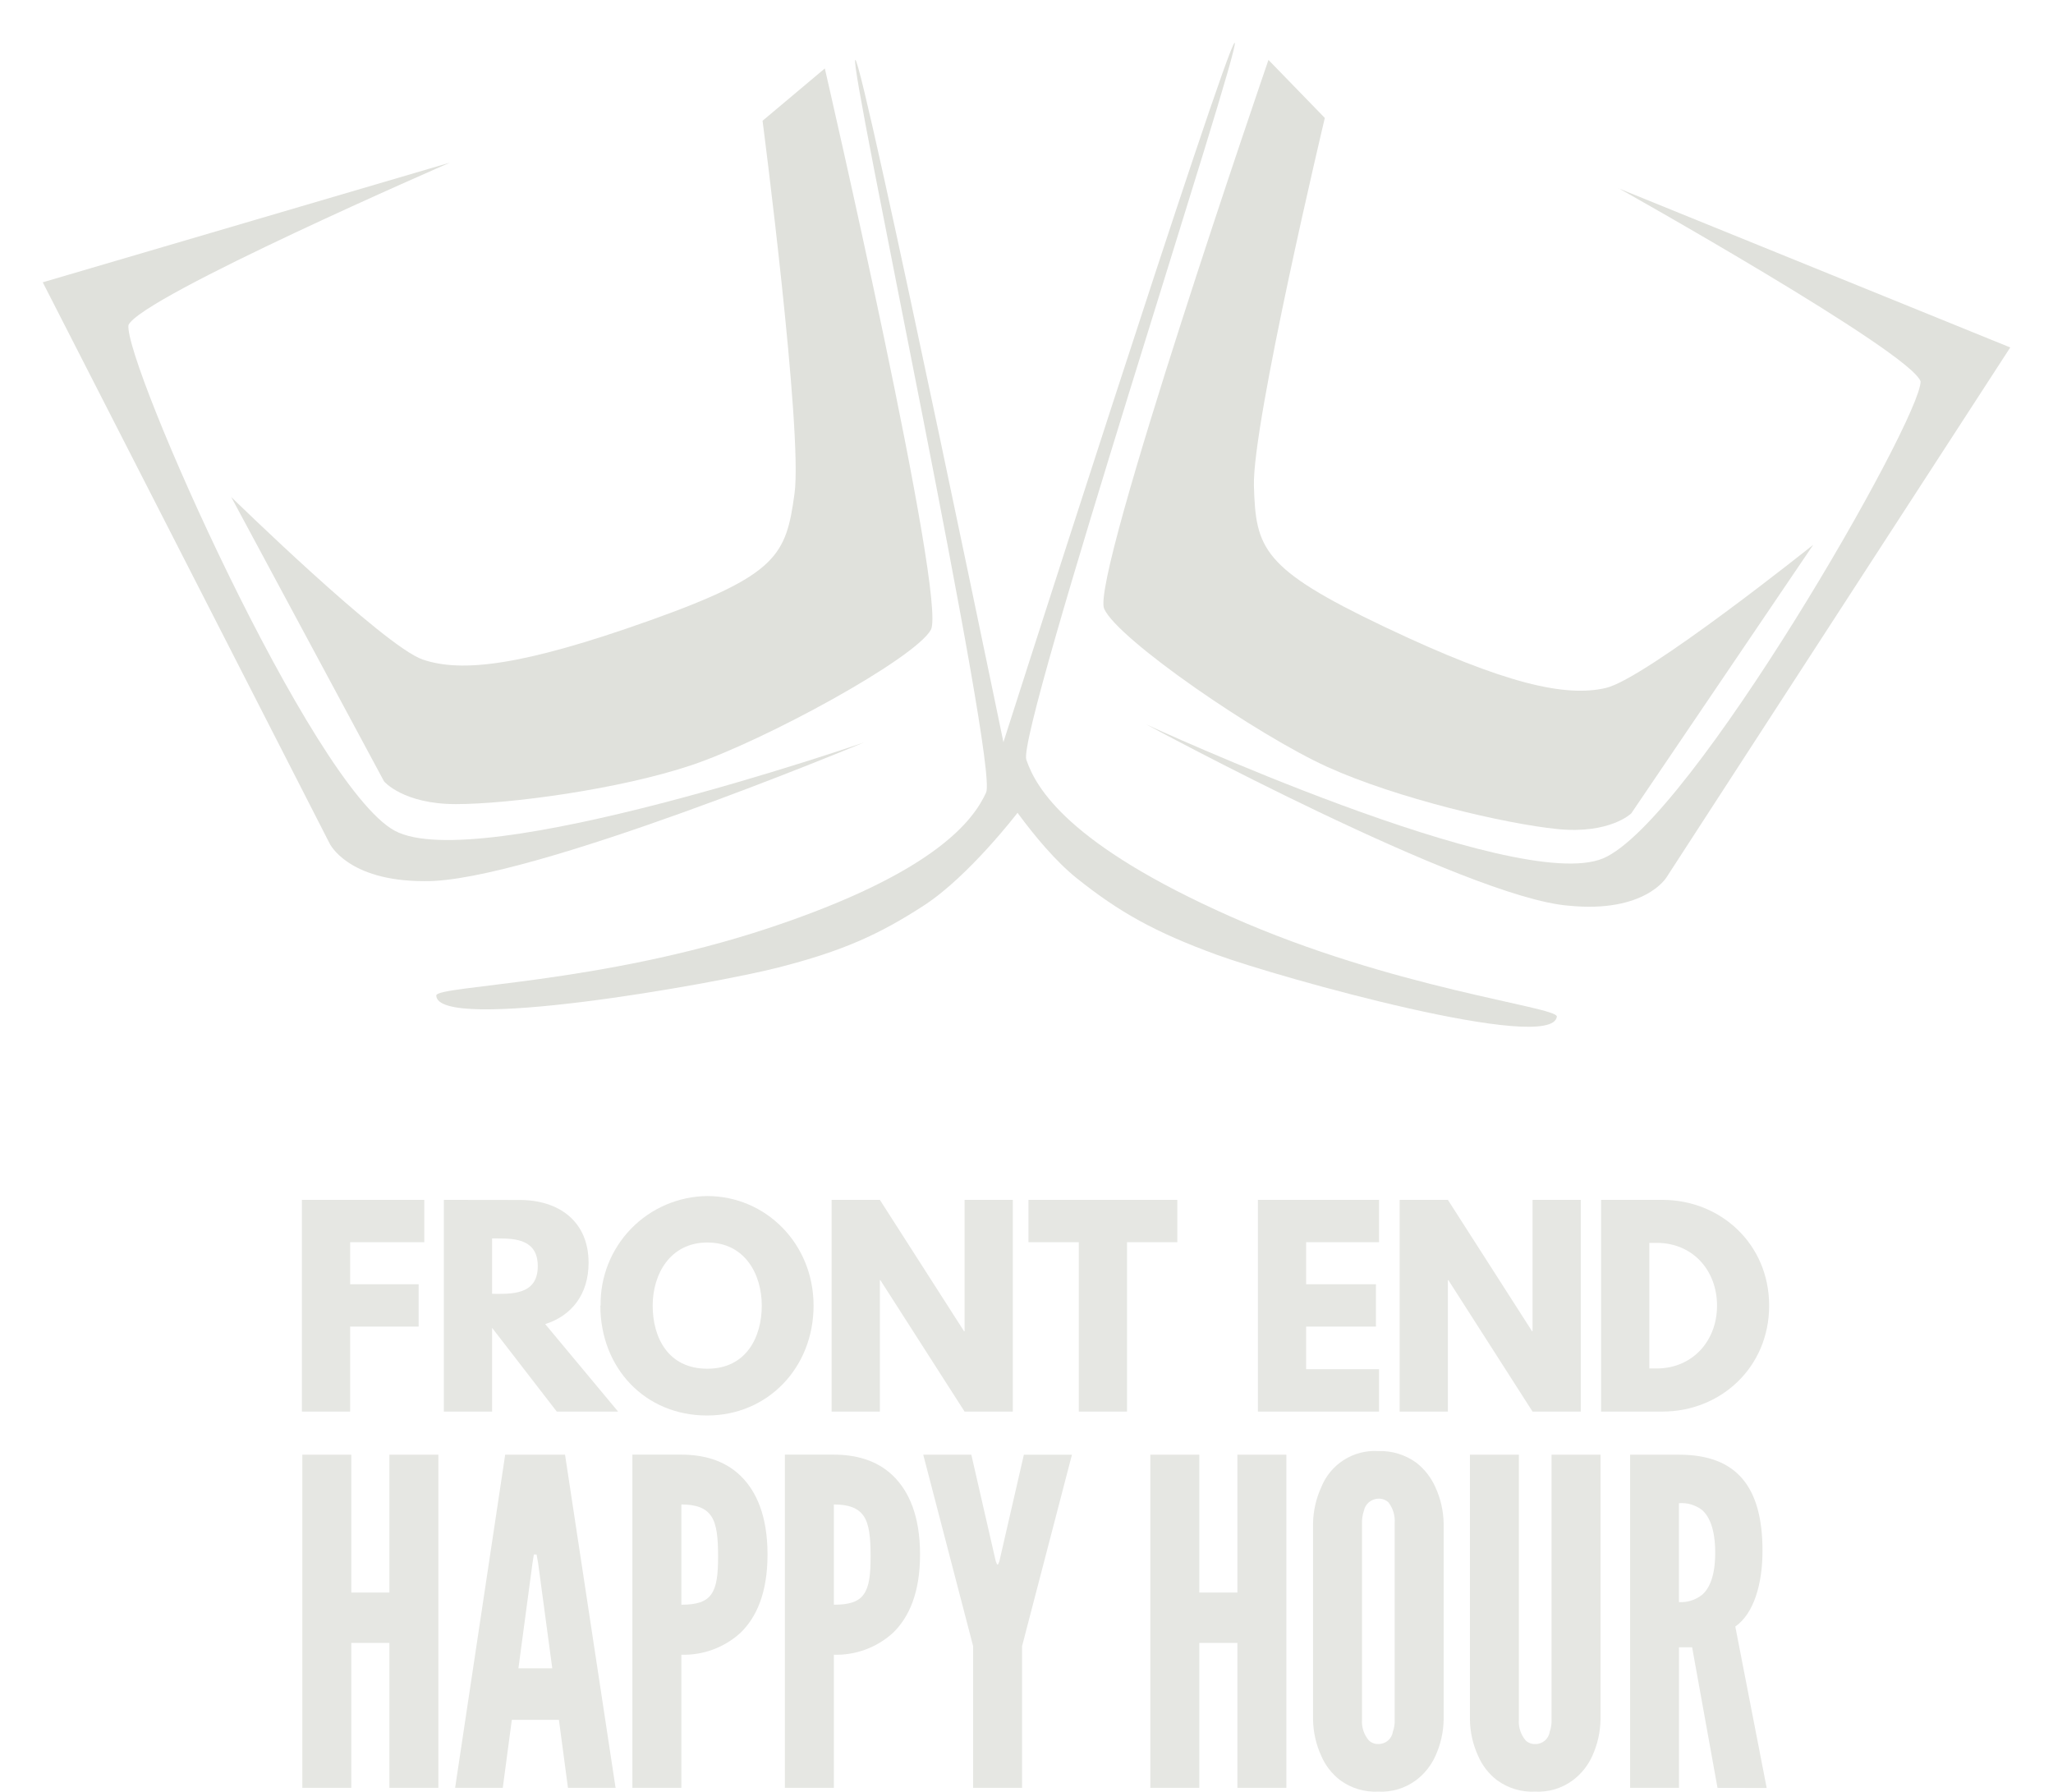
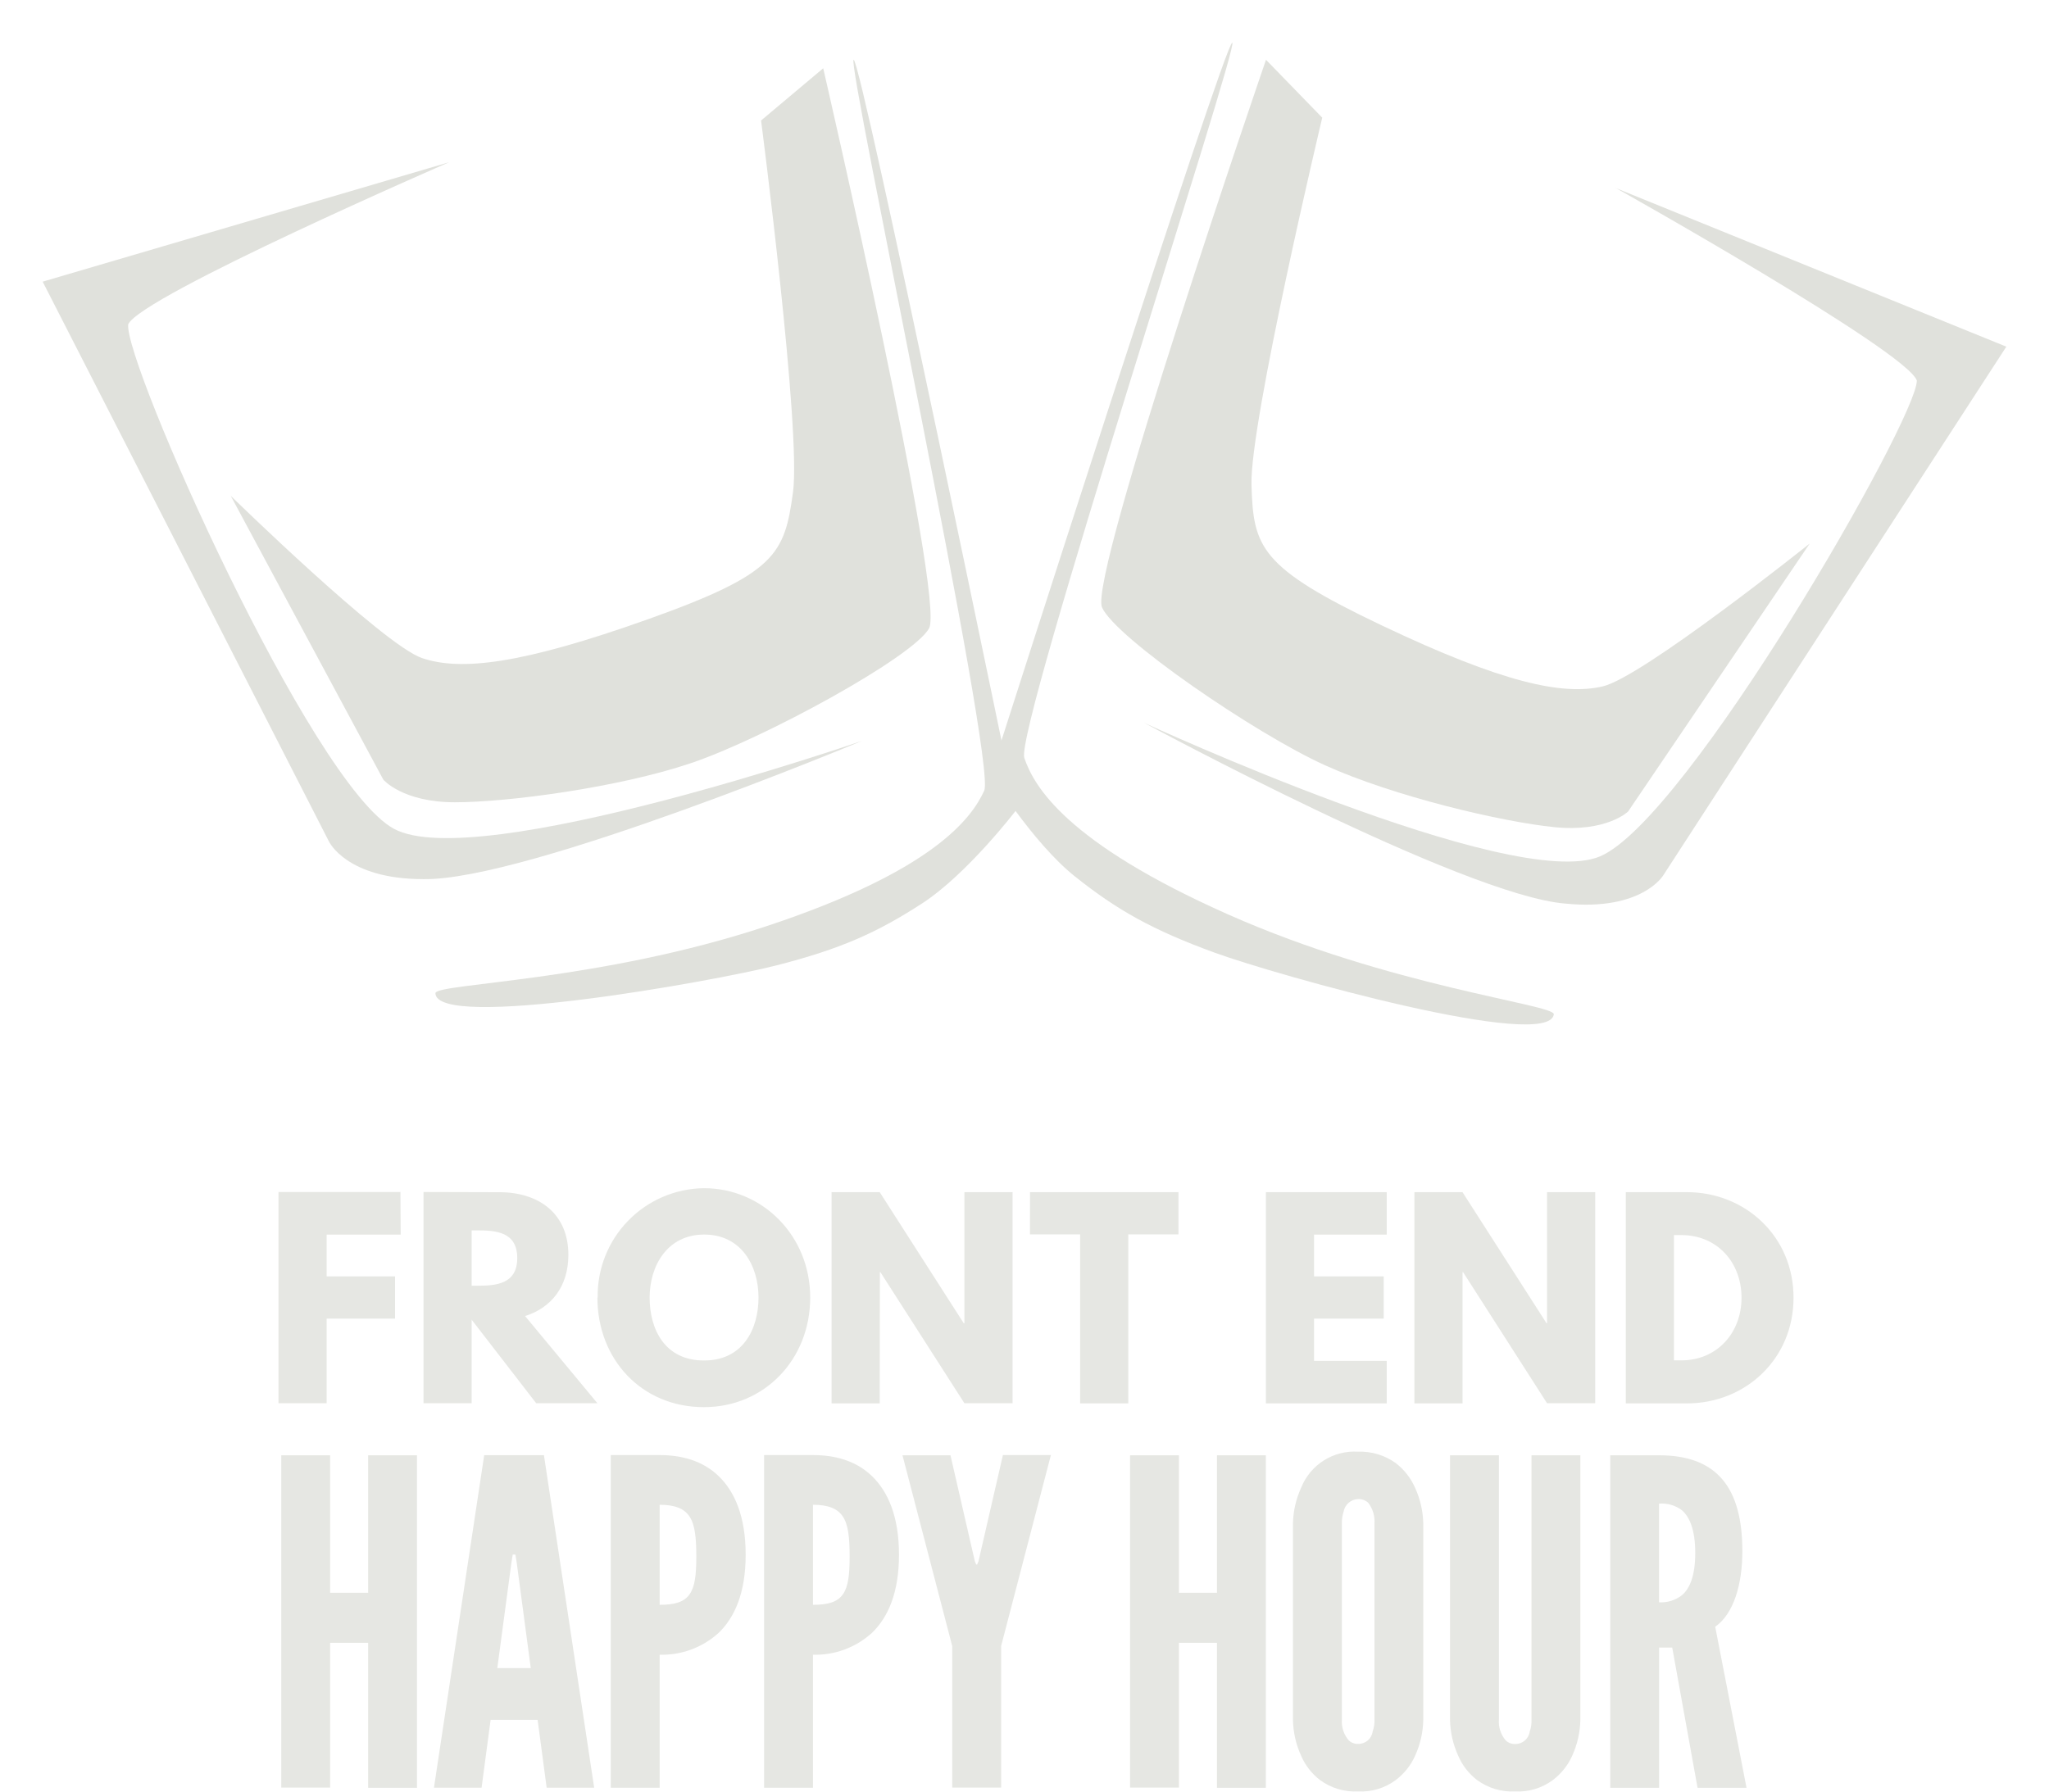
- <svg xmlns="http://www.w3.org/2000/svg" id="Layer_3" data-name="Layer 3" viewBox="0 0 392.37 342.38">
+ <svg xmlns="http://www.w3.org/2000/svg" id="Layer_3" data-name="Layer 3" viewBox="0 0 392.37 343.13">
  <defs>
-     <style>.cls-1,.cls-2{fill:none;}.cls-2{clip-rule:evenodd;}.cls-3{clip-path:url(#clip-path);}.cls-4{fill:#e6e7e3;}.cls-5{clip-path:url(#clip-path-2);}.cls-6{fill:#e0e1dc;}.cls-7{clip-path:url(#clip-path-4);}.cls-8{clip-path:url(#clip-path-6);}.cls-9{clip-path:url(#clip-path-8);}.cls-10{clip-path:url(#clip-path-10);}.cls-11{clip-path:url(#clip-path-12);}</style>
+     <style>.cls-1,.cls-2{fill:none;}.cls-1{clip-rule:evenodd;}.cls-3{clip-path:url(#clip-path);}.cls-4{clip-path:url(#clip-path-2);}.cls-5{fill:#e0e1dc;}.cls-6{clip-path:url(#clip-path-3);}.cls-7{clip-path:url(#clip-path-5);}.cls-8{clip-path:url(#clip-path-7);}.cls-9{clip-path:url(#clip-path-9);}.cls-10{clip-path:url(#clip-path-11);}.cls-11{fill:#e6e7e3;}</style>
    <clipPath id="clip-path" transform="translate(-5.45 -23.33)">
-       <rect class="cls-1" x="0" y="0" width="800" height="800" />
+       <path class="cls-1" d="M91.47,54.4,13.62,77.28,68.43,184.49s3.36,7.23,18.06,7.23c19.63.41,84.08-26.5,84.08-26.5s-73.79,25.49-89.69,16.86S29.14,92.63,30,85.45C32.51,80,91.47,54.4,91.47,54.4" />
    </clipPath>
    <clipPath id="clip-path-2" transform="translate(-5.45 -23.33)">
-       <path class="cls-2" d="M91.47,54.4,13.62,77.28,68.43,184.49s3.36,7.23,18.06,7.23c19.63.41,84.08-26.5,84.08-26.5s-73.79,25.49-89.69,16.86S29.14,92.63,30,85.45C32.51,80,91.47,54.4,91.47,54.4" />
+       <rect class="cls-2" x="0" y="0" width="800" height="800" />
    </clipPath>
-     <clipPath id="clip-path-4" transform="translate(-5.45 -23.33)">
-       <path class="cls-2" d="M49.59,118.22l29.26,54.44S82.51,177,92.58,177s31.22-2.8,45.11-7.47,42.44-20.22,45.66-25.82S163.09,36.41,163.09,36.41l-11.9,10s7.72,59.41,6.11,71.23-3.22,15.55-27.65,24.26-36,10-43.41,7.47-36.65-31.11-36.65-31.11" />
+     <clipPath id="clip-path-3" transform="translate(-5.45 -23.33)">
+       <path class="cls-1" d="M49.59,118.22l29.26,54.44S82.51,177,92.58,177s31.22-2.8,45.11-7.47,42.44-20.22,45.66-25.82S163.09,36.41,163.09,36.41l-11.9,10s7.72,59.41,6.11,71.23-3.22,15.55-27.65,24.26-36,10-43.41,7.47-36.65-31.11-36.65-31.11" />
    </clipPath>
-     <clipPath id="clip-path-6" transform="translate(-5.45 -23.33)">
-       <path class="cls-2" d="M168.92,34.78c-1.44,0,27.39,134.79,25,140s-9.61,15.32-41.65,25.94-63,10.94-63.44,12.82c0,7.27,53.18-2.19,65.36-5.31s19.22-6.25,27.87-11.88S200,178.56,200,178.56,170.36,34.78,168.92,34.78" />
+     <clipPath id="clip-path-5" transform="translate(-5.45 -23.33)">
+       <path class="cls-1" d="M168.92,34.78c-1.44,0,27.39,134.79,25,140s-9.61,15.32-41.65,25.94-63,10.94-63.44,12.82c0,7.27,53.18-2.19,65.36-5.31s19.22-6.25,27.87-11.88S200,178.56,200,178.56,170.36,34.78,168.92,34.78" />
    </clipPath>
-     <clipPath id="clip-path-8" transform="translate(-5.45 -23.33)">
-       <path class="cls-2" d="M314.73,59.3l74.92,30.43L323.95,191s-4.1,6.87-18.7,5.41c-19.54-1.52-80.73-34.64-80.73-34.64s70.61,32.62,87.31,25.6,60.79-83.92,60.68-91.15c-1.91-5.64-57.78-36.95-57.78-36.95" />
+     <clipPath id="clip-path-7" transform="translate(-5.45 -23.33)">
+       <path class="cls-1" d="M314.73,59.3l74.92,30.43L323.95,191s-4.1,6.87-18.7,5.41c-19.54-1.52-80.73-34.64-80.73-34.64s70.61,32.62,87.31,25.6,60.79-83.92,60.68-91.15c-1.91-5.64-57.78-36.95-57.78-36.95" />
    </clipPath>
-     <clipPath id="clip-path-10" transform="translate(-5.45 -23.33)">
-       <path class="cls-2" d="M352,127.44l-34.78,51.33s-4.09,4-14.09,3-30.72-5.86-44-11.88-40-24.32-42.65-30.21S247.88,34.78,247.88,34.78l10.77,11.09s-13.9,58.41-13.55,70.34S246.67,132,270,143.1s34.73,13.46,42.34,11.71S352,127.44,352,127.44" />
+     <clipPath id="clip-path-9" transform="translate(-5.45 -23.33)">
+       <path class="cls-1" d="M352,127.44l-34.78,51.33s-4.09,4-14.09,3-30.72-5.86-44-11.88-40-24.32-42.65-30.21S247.88,34.78,247.88,34.78l10.77,11.09s-13.9,58.41-13.55,70.34S246.67,132,270,143.1s34.73,13.46,42.34,11.71S352,127.44,352,127.44" />
    </clipPath>
-     <clipPath id="clip-path-12" transform="translate(-5.45 -23.33)">
-       <path class="cls-2" d="M241.42,31.51c1.45.14-41.68,131.54-39.82,137s8,16.21,39.08,30,62.08,17.16,62.32,19.07c-.76,7.24-53.15-7.46-65-11.79s-18.64-8.14-26.73-14.6-16.13-19.53-16.13-19.53S240,31.36,241.42,31.51" />
+     <clipPath id="clip-path-11" transform="translate(-5.45 -23.33)">
+       <path class="cls-1" d="M241.42,31.51c1.45.14-41.68,131.54-39.82,137s8,16.21,39.08,30,62.08,17.16,62.32,19.07c-.76,7.24-53.15-7.46-65-11.79s-18.64-8.14-26.73-14.6-16.13-19.53-16.13-19.53S240,31.36,241.42,31.51" />
    </clipPath>
  </defs>
  <g class="cls-3">
-     <polygon class="cls-4" points="81.09 229.3 57.7 229.3 57.7 269.76 66.92 269.76 66.92 253.52 80.01 253.52 80.01 245.43 66.92 245.43 66.92 237.39 81.09 237.39 81.09 229.3" />
-     <path class="cls-4" d="M99.5,270.58V260h1.08c3.48,0,7.65.25,7.65,5.3s-4.17,5.3-7.65,5.3Zm-9.22-17.95v40.46H99.5v-16l12.36,16h11.72l-13.93-16.72c5-1.57,8.29-5.64,8.29-11.72,0-7.94-5.69-12-13.19-12Z" transform="translate(-5.45 -23.33)" />
-     <path class="cls-4" d="M130.19,272.84c0-6,3.33-12.06,10.45-12.06s10.4,6,10.4,12.06-3,12.06-10.4,12.06C133.08,284.9,130.19,278.87,130.19,272.84Zm-10,0c0,11.82,8.44,21,20.4,21,11.62,0,20.35-9.17,20.35-21s-9.12-20.94-20.35-20.94A20.6,20.6,0,0,0,120.24,272.84Z" transform="translate(-5.45 -23.33)" />
-     <polygon class="cls-4" points="168.16 244.65 168.26 244.65 184.35 269.76 193.57 269.76 193.57 229.3 184.35 229.3 184.35 254.41 184.25 254.41 168.16 229.3 158.94 229.3 158.94 269.76 168.16 269.76 168.16 244.65" />
-     <polygon class="cls-4" points="196.56 237.39 206.18 237.39 206.18 269.76 215.4 269.76 215.4 237.39 225.01 237.39 225.01 229.3 196.56 229.3 196.56 237.39" />
-     <polygon class="cls-4" points="263.56 229.3 240.41 229.3 240.41 269.76 263.56 269.76 263.56 261.66 249.63 261.66 249.63 253.52 262.97 253.52 262.97 245.43 249.63 245.43 249.63 237.39 263.56 237.39 263.56 229.3" />
-     <polygon class="cls-4" points="276.72 244.65 276.82 244.65 292.9 269.76 302.12 269.76 302.12 229.3 292.9 229.3 292.9 254.41 292.81 254.41 276.72 229.3 267.5 229.3 267.5 269.76 276.72 269.76 276.72 244.65" />
-     <path class="cls-4" d="M320.67,284.85v-24h1.42c6.87,0,11.52,5.25,11.52,12s-4.71,12-11.52,12Zm-9.22-32.22v40.46h11.72c11.13,0,20.4-8.44,20.4-20.25s-9.32-20.21-20.4-20.21Z" transform="translate(-5.45 -23.33)" />
-     <path class="cls-4" d="M108.29,322,108,320.4h-.52l-.26,1.65-2.69,20.1H111ZM92.43,365,102,301.33h11.44L123.1,365H114l-1.73-13h-9l-1.73,13ZM79.87,337.3H72.59V365H63.23V301.33h9.36v26.34h7.28V301.33h9.36V365H79.87Z" transform="translate(-5.45 -23.33)" />
-     <path class="cls-4" d="M135.67,330c2.86,0,4.68-.52,5.72-2s1.3-3.73,1.3-7.28-.26-6.07-1.3-7.63-2.86-2.25-5.72-2.25Zm-9.36-28.68h9.36c4.07,0,8.15,1,11.27,4s5.2,7.8,5.2,15.08-2.08,12-5.2,15a16.11,16.11,0,0,1-11.27,4.16V365h-9.36Z" transform="translate(-5.45 -23.33)" />
-     <path class="cls-4" d="M311.34,301.33v50.61a17.36,17.36,0,0,1-1.56,6.93,11.92,11.92,0,0,1-3.73,4.68,11.13,11.13,0,0,1-7.19,2.17,11.39,11.39,0,0,1-7.28-2.17,11.67,11.67,0,0,1-3.64-4.68,17.34,17.34,0,0,1-1.56-6.93V301.33h9.36v50.61a5.52,5.52,0,0,0,1.3,4,2.48,2.48,0,0,0,1.82.69,2.74,2.74,0,0,0,2.77-2.34,6.06,6.06,0,0,0,.35-2.34V301.33ZM272,314.42a5.78,5.78,0,0,0-1.21-4,2.7,2.7,0,0,0-1.91-.69,2.9,2.9,0,0,0-2.77,2.34,6.65,6.65,0,0,0-.35,2.34v37.52a5.52,5.52,0,0,0,1.3,4,2.48,2.48,0,0,0,1.82.69,2.74,2.74,0,0,0,2.77-2.34,6,6,0,0,0,.35-2.34Zm9.36,37.52a17.36,17.36,0,0,1-1.56,6.93,11.92,11.92,0,0,1-3.73,4.68,11.13,11.13,0,0,1-7.19,2.17,11.39,11.39,0,0,1-7.28-2.17,11.69,11.69,0,0,1-3.64-4.68,17.36,17.36,0,0,1-1.56-6.93V314.42a17.28,17.28,0,0,1,1.56-6.85,11,11,0,0,1,10.92-6.93,11.65,11.65,0,0,1,7.19,2.17,12.16,12.16,0,0,1,3.73,4.77,17.28,17.28,0,0,1,1.56,6.85ZM241.94,337.3h-7.28V365H225.3V301.33h9.36v26.34h7.28V301.33h9.36V365h-9.36Zm-46.18-15.6.26.61h.17l.26-.61,4.68-20.36h9.19l-9.53,36.57V365h-9.36V337.9l-9.53-36.57h9.19ZM164.82,330c2.86,0,4.68-.52,5.72-2s1.3-3.73,1.3-7.28-.26-6.07-1.3-7.63-2.86-2.25-5.72-2.25Zm-9.36-28.68h9.36c4.07,0,8.15,1,11.27,4s5.2,7.8,5.2,15.08-2.08,12-5.2,15a16.11,16.11,0,0,1-11.27,4.16V365h-9.36Z" transform="translate(-5.45 -23.33)" />
-     <path class="cls-4" d="M326.33,329.5a6.5,6.5,0,0,0,4.42-1.39c1.39-1.21,2.51-3.55,2.51-8.06s-1.13-6.93-2.51-8.15a6.39,6.39,0,0,0-4.42-1.3ZM333.7,365l-4.85-26.86h-2.51V365H317V301.33h9.36c11.18,0,15.94,6.33,15.94,18.37,0,6.33-1.65,12-5.2,14.47l6,30.85Z" transform="translate(-5.45 -23.33)" />
+     <g class="cls-4">
+       <rect class="cls-5" y="22.89" width="173.3" height="153.68" />
+     </g>
  </g>
-   <g class="cls-5">
-     <g class="cls-3">
-       <rect class="cls-6" y="22.89" width="173.3" height="153.68" />
+   <g class="cls-6">
+     <g class="cls-4">
+       <rect class="cls-5" x="35.97" y="4.9" width="150.41" height="156.95" />
    </g>
  </g>
  <g class="cls-7">
-     <g class="cls-3">
-       <rect class="cls-6" x="35.97" y="4.9" width="150.41" height="156.95" />
+     <g class="cls-4">
+       <rect class="cls-5" x="75.2" y="3.27" width="127.52" height="197.82" />
    </g>
  </g>
  <g class="cls-8">
-     <g class="cls-3">
-       <rect class="cls-6" x="75.2" y="3.27" width="127.52" height="197.82" />
+     <g class="cls-4">
+       <rect class="cls-5" x="210.9" y="27.79" width="181.47" height="153.68" />
    </g>
  </g>
  <g class="cls-9">
-     <g class="cls-3">
-       <rect class="cls-6" x="210.9" y="27.79" width="181.47" height="153.68" />
+     <g class="cls-4">
+       <rect class="cls-5" x="202.73" y="3.27" width="152.04" height="163.49" />
    </g>
  </g>
  <g class="cls-10">
-     <g class="cls-3">
-       <rect class="cls-6" x="202.73" y="3.27" width="152.04" height="163.49" />
+     <g class="cls-4">
+       <rect class="cls-5" x="181.47" width="124.25" height="204.36" />
    </g>
  </g>
-   <g class="cls-11">
-     <g class="cls-3">
-       <rect class="cls-6" x="181.47" width="124.25" height="204.36" />
-     </g>
-   </g>
+   <path class="cls-11" d="M326,283.9v-24h1.42c6.87,0,11.52,5.25,11.52,12s-4.71,12-11.52,12Zm-9.22-32.22v40.46h11.72c11.13,0,20.4-8.44,20.4-20.25s-9.32-20.21-20.4-20.21ZM285.52,267h.1l16.08,25.11h9.22V251.68h-9.22v25.11h-.1l-16.09-25.11H276.3v40.46h9.22ZM271,251.68H247.86v40.46H271V284H257.08V275.9h13.34v-8.09H257.08v-8H271Zm-68.32,8.09h9.61v32.37h9.22V259.77h9.61v-8.09H202.69ZM173.94,267h.1l16.09,25.11h9.22V251.68h-9.22v25.11H190l-16.09-25.11h-9.22v40.46h9.22Zm-44.09,4.86c0-6,3.33-12.06,10.45-12.06s10.4,6,10.4,12.06-3,12.06-10.4,12.06C132.74,283.95,129.85,277.92,129.85,271.88Zm-10,0c0,11.82,8.44,21,20.4,21,11.62,0,20.35-9.17,20.35-21s-9.12-20.94-20.35-20.94A20.6,20.6,0,0,0,119.9,271.88Zm-24.08-2.26V259h1.08c3.48,0,7.65.25,7.65,5.3s-4.17,5.3-7.65,5.3Zm-9.22-17.95v40.46h9.22v-16l12.36,16h11.72L106,275.41c5-1.57,8.29-5.64,8.29-11.72,0-7.94-5.69-12-13.19-12Zm-4.42,0H58.78v40.46H68V275.9H81.1v-8.09H68v-8H82.18Z" transform="translate(-5.45 -23.33)" />
+   <path class="cls-11" d="M323.15,330.24a6.5,6.5,0,0,0,4.42-1.39c1.39-1.21,2.51-3.55,2.51-8.06s-1.13-6.93-2.51-8.15a6.39,6.39,0,0,0-4.42-1.3Zm7.37,35.53-4.85-26.86h-2.51v26.86h-9.36V302.08h9.36c11.18,0,15.94,6.33,15.94,18.37,0,6.33-1.65,12-5.2,14.47l6,30.85Zm-22.44-63.69v50.61a17.36,17.36,0,0,1-1.56,6.93,11.92,11.92,0,0,1-3.73,4.68,11.13,11.13,0,0,1-7.19,2.17,11.39,11.39,0,0,1-7.28-2.17,11.67,11.67,0,0,1-3.64-4.68,17.34,17.34,0,0,1-1.56-6.93V302.08h9.36v50.61a5.52,5.52,0,0,0,1.3,4,2.48,2.48,0,0,0,1.82.69,2.74,2.74,0,0,0,2.77-2.34,6.06,6.06,0,0,0,.35-2.34V302.08Zm-39.43,13.08a5.78,5.78,0,0,0-1.21-4,2.7,2.7,0,0,0-1.91-.69,2.9,2.9,0,0,0-2.77,2.34,6.64,6.64,0,0,0-.35,2.34v37.52a5.52,5.52,0,0,0,1.3,4,2.48,2.48,0,0,0,1.82.69A2.74,2.74,0,0,0,268.3,355a6,6,0,0,0,.35-2.34ZM278,352.69a17.36,17.36,0,0,1-1.56,6.93,11.92,11.92,0,0,1-3.73,4.68,11.13,11.13,0,0,1-7.19,2.17,11.39,11.39,0,0,1-7.28-2.17,11.69,11.69,0,0,1-3.64-4.68,17.36,17.36,0,0,1-1.56-6.93V315.17a17.28,17.28,0,0,1,1.56-6.85,11,11,0,0,1,10.92-6.93,11.65,11.65,0,0,1,7.19,2.17,12.17,12.17,0,0,1,3.73,4.77,17.28,17.28,0,0,1,1.56,6.85ZM238.49,338h-7.28v27.73h-9.36V302.08h9.36v26.34h7.28V302.08h9.36v63.69h-9.36Zm-46.36-15.6.26.61h.17l.26-.61,4.68-20.36h9.19l-9.53,36.57v27.12h-9.36V338.65l-9.53-36.57h9.19Zm-31,8.32c2.86,0,4.68-.52,5.72-2s1.3-3.73,1.3-7.28-.26-6.07-1.3-7.63-2.86-2.25-5.72-2.25Zm-9.36-28.68h9.36c4.07,0,8.15,1,11.27,4s5.2,7.8,5.2,15.08-2.08,12-5.2,15a16.11,16.11,0,0,1-11.27,4.16v25.48h-9.36Zm-20,28.68c2.86,0,4.68-.52,5.72-2s1.3-3.73,1.3-7.28-.26-6.07-1.3-7.63-2.86-2.25-5.72-2.25Zm-9.36-28.68h9.36c4.07,0,8.15,1,11.27,4s5.2,7.8,5.2,15.08-2.08,12-5.2,15a16.11,16.11,0,0,1-11.27,4.16v25.48h-9.36Zm-18,20.71-.26-1.65h-.52l-.26,1.65-2.69,20.1h6.41Zm-15.86,43,9.62-63.69h11.44l9.62,63.69h-9.1l-1.73-13h-9l-1.73,13ZM75.95,338H68.67v27.73H59.31V302.08h9.36v26.34h7.28V302.08H85.3v63.69H75.95Z" transform="translate(-5.45 -23.33)" />
</svg>
